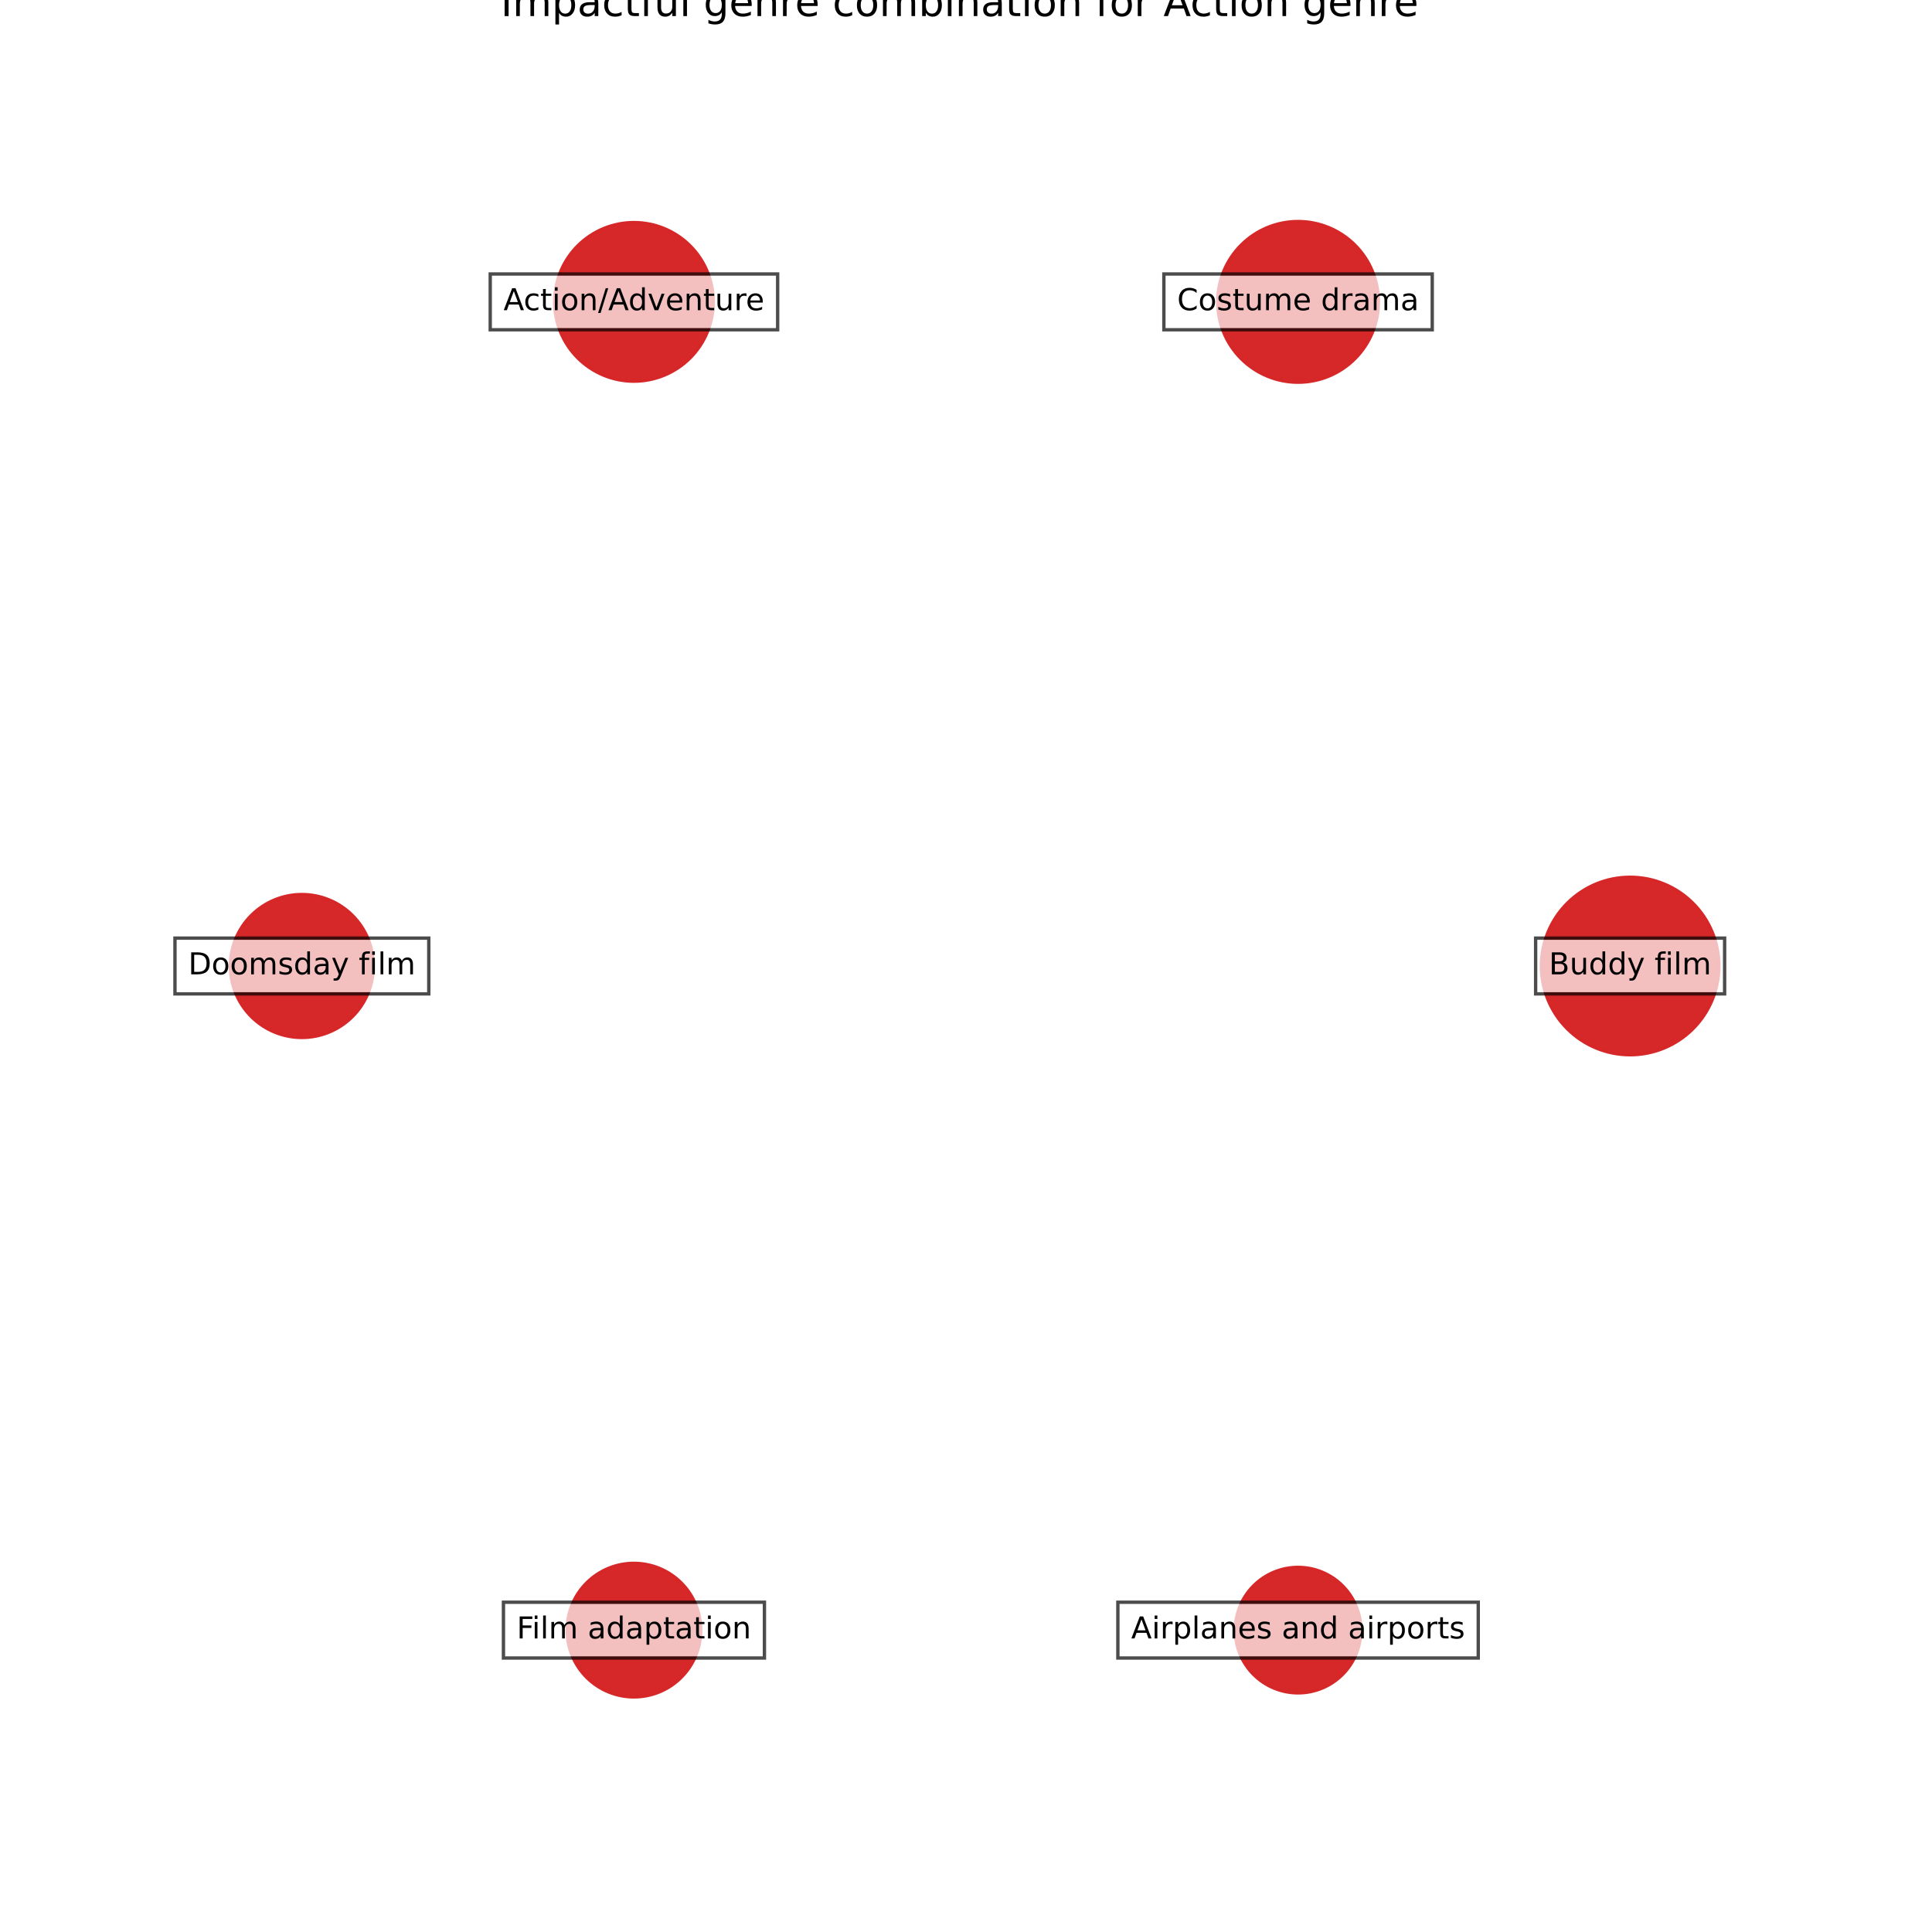
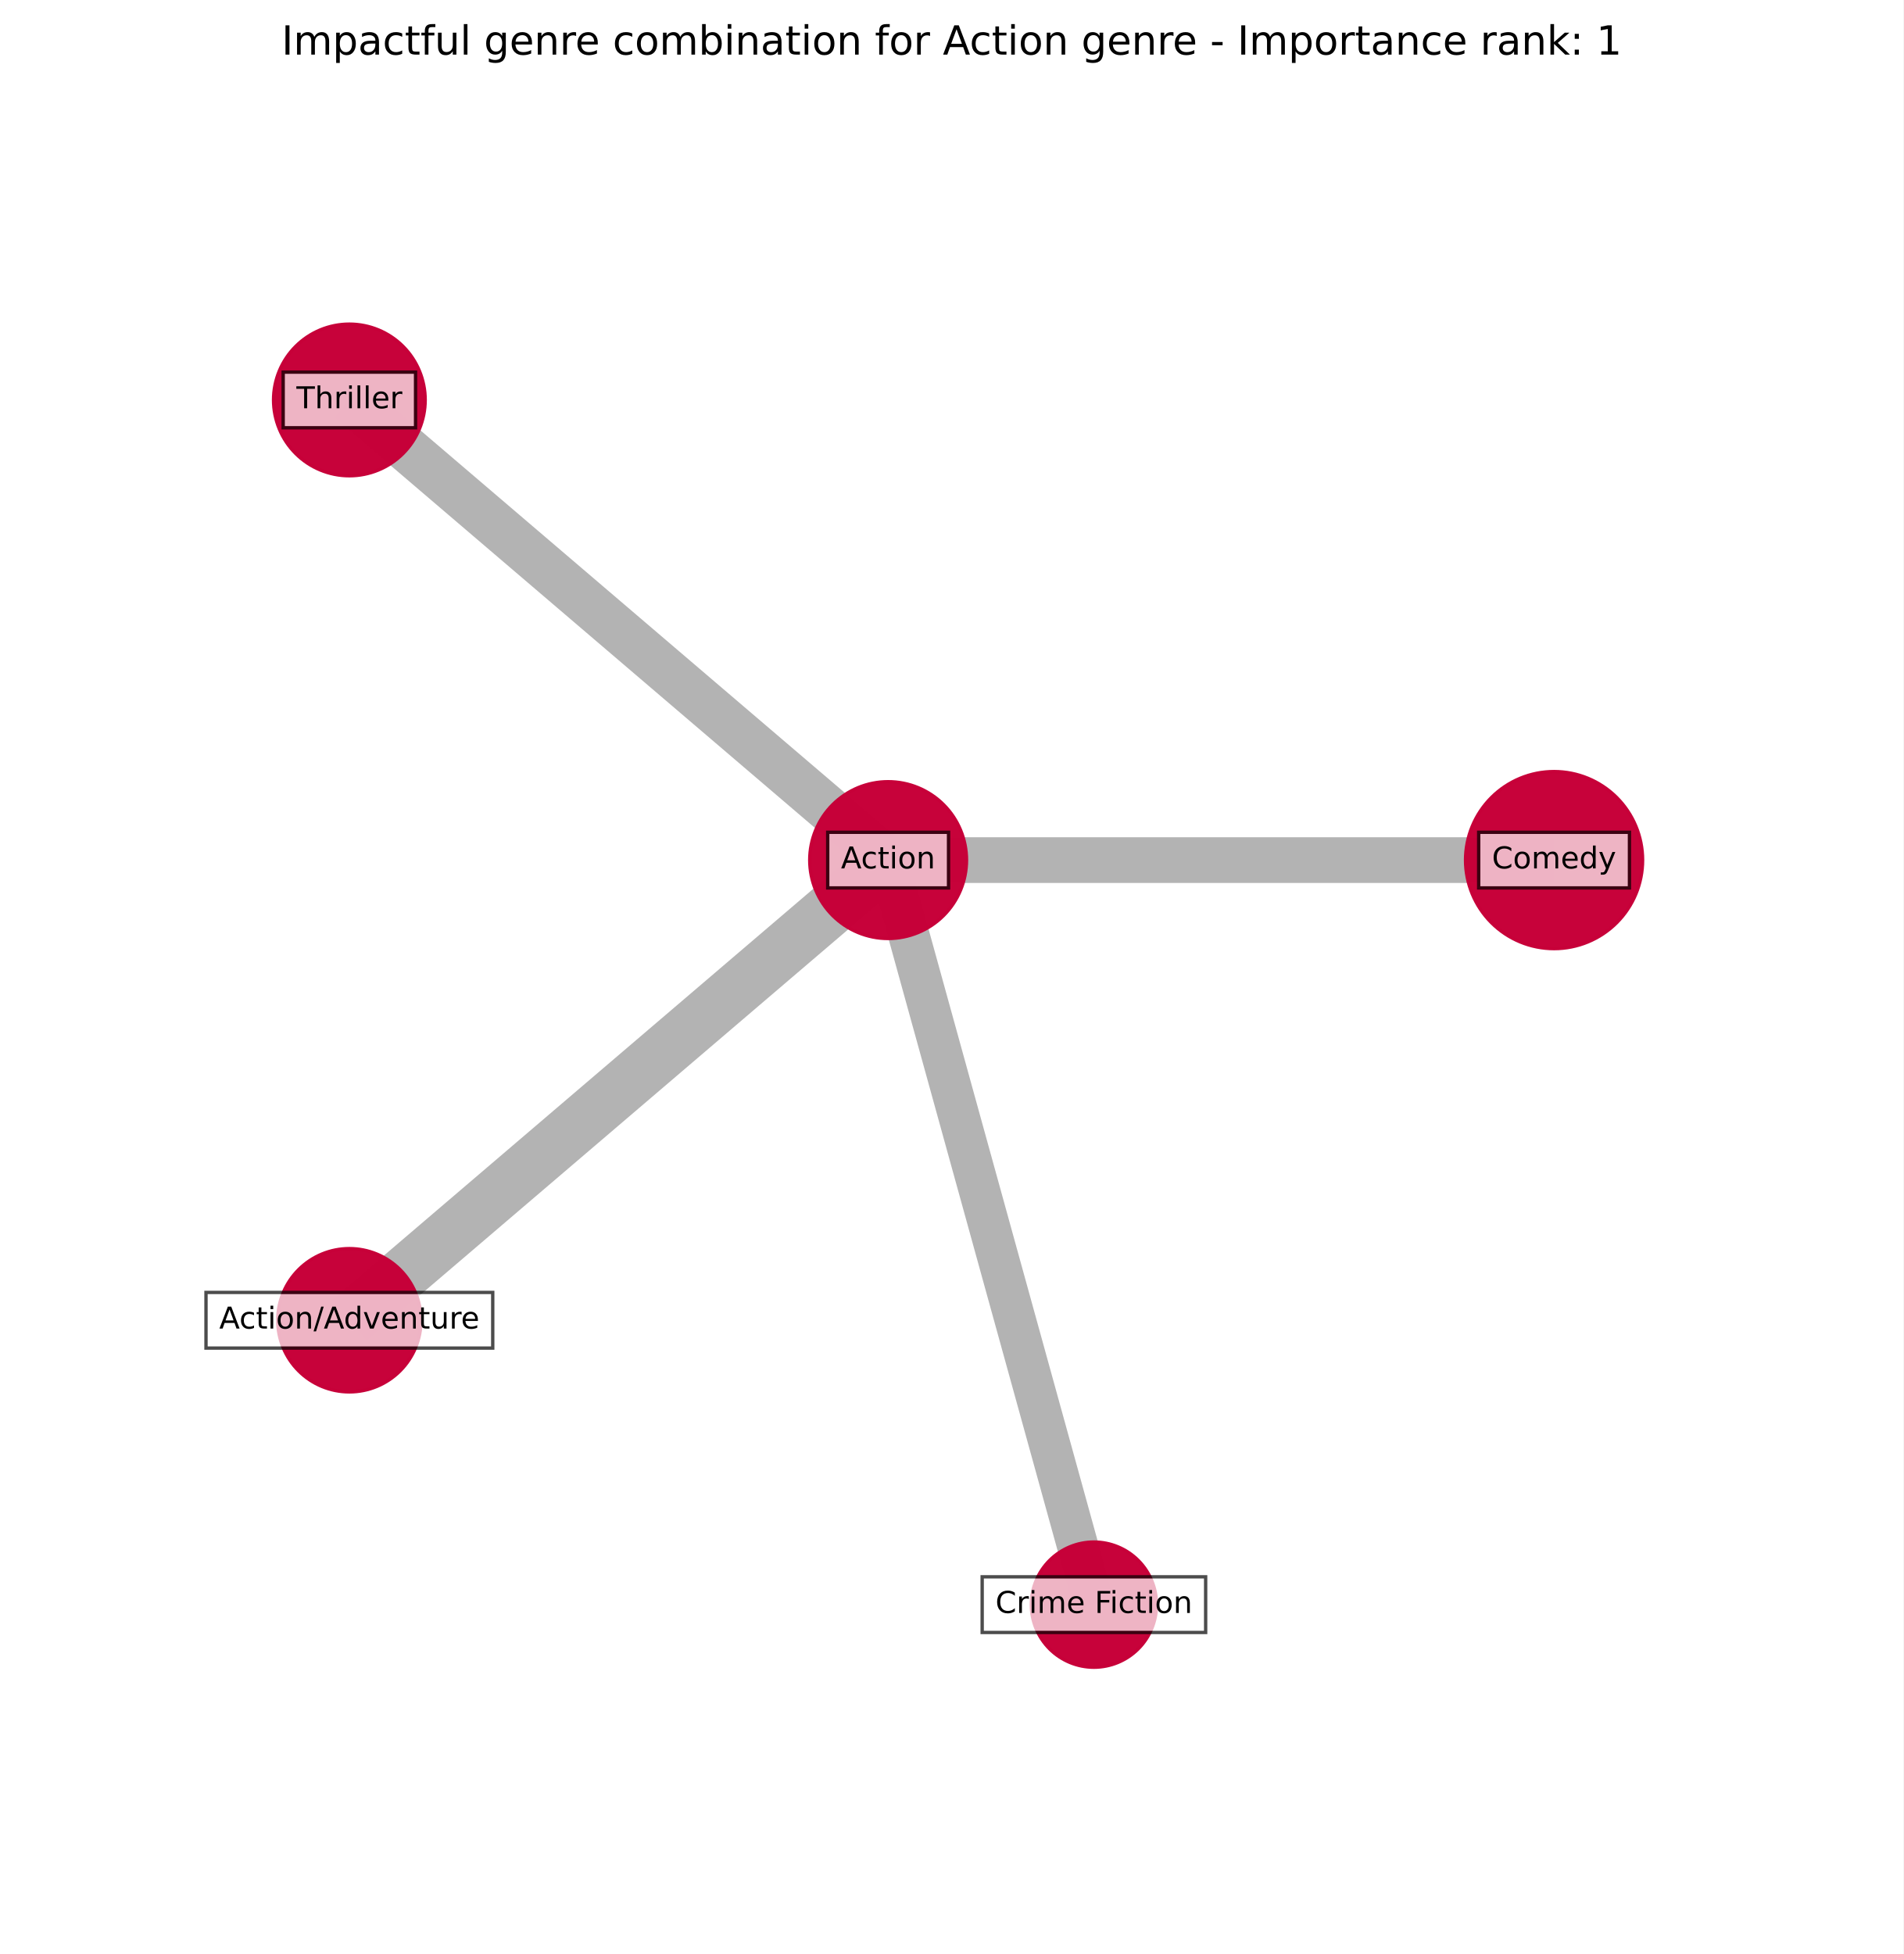
- <svg xmlns="http://www.w3.org/2000/svg" xmlns:xlink="http://www.w3.org/1999/xlink" width="576pt" height="576pt" viewBox="0 0 576 576" version="1.1">
+ <svg xmlns="http://www.w3.org/2000/svg" xmlns:xlink="http://www.w3.org/1999/xlink" width="568.8pt" height="583.918pt" viewBox="0 0 568.8 583.918" version="1.1">
  <defs>
    <style type="text/css">*{stroke-linejoin: round; stroke-linecap: butt}</style>
  </defs>
  <g id="figure_1">
    <g id="patch_1">
-       <path d="M 0 576  L 576 576  L 576 0  L 0 0  z " style="fill: #ffffff" />
+       <path d="M 0 583.918  L 568.8 583.918  L 568.8 0  L 0 0  z " style="fill: #ffffff" />
    </g>
    <g id="axes_1">
+       <g id="LineCollection_1">
+         <path d="M 464.4 257.026  L 265.397 257.026  " clip-path="url(#p70aad0915b)" style="fill: none; stroke: #000000; stroke-opacity: 0.3; stroke-width: 13.655" />
+         <path d="M 265.397 257.026  L 104.4 119.518  " clip-path="url(#p70aad0915b)" style="fill: none; stroke: #000000; stroke-opacity: 0.3; stroke-width: 13.767" />
+         <path d="M 265.397 257.026  L 104.4 394.534  " clip-path="url(#p70aad0915b)" style="fill: none; stroke: #000000; stroke-opacity: 0.3; stroke-width: 16" />
+         <path d="M 265.397 257.026  L 326.892 479.518  " clip-path="url(#p70aad0915b)" style="fill: none; stroke: #000000; stroke-opacity: 0.3; stroke-width: 12.305" />
+       </g>
      <g id="PathCollection_1">
-         <path d="M 486 314.458  C 493.017 314.458 499.747 311.67 504.708 306.708  C 509.67 301.747 512.458 295.017 512.458 288  C 512.458 280.983 509.67 274.253 504.708 269.292  C 499.747 264.33 493.017 261.542 486 261.542  C 478.983 261.542 472.253 264.33 467.292 269.292  C 462.33 274.253 459.542 280.983 459.542 288  C 459.542 295.017 462.33 301.747 467.292 306.708  C 472.253 311.67 478.983 314.458 486 314.458  z " clip-path="url(#p381354f05b)" style="fill: #d62728; fill-opacity: 0.99; stroke: #d62728; stroke-opacity: 0.99" />
-         <path d="M 387 113.954  C 393.353 113.954 399.446 111.43 403.938 106.938  C 408.43 102.446 410.954 96.353 410.954 90  C 410.954 83.647 408.43 77.554 403.938 73.062  C 399.446 68.57 393.353 66.046 387 66.046  C 380.647 66.046 374.554 68.57 370.062 73.062  C 365.57 77.554 363.046 83.647 363.046 90  C 363.046 96.353 365.57 102.446 370.062 106.938  C 374.554 111.43 380.647 113.954 387 113.954  z " clip-path="url(#p381354f05b)" style="fill: #d62728; fill-opacity: 0.99; stroke: #d62728; stroke-opacity: 0.99" />
-         <path d="M 189 113.644  C 195.27 113.644 201.285 111.152 205.719 106.719  C 210.152 102.285 212.644 96.27 212.644 90  C 212.644 83.73 210.152 77.715 205.719 73.281  C 201.285 68.848 195.27 66.356 189 66.356  C 182.73 66.356 176.715 68.848 172.281 73.281  C 167.848 77.715 165.356 83.73 165.356 90  C 165.356 96.27 167.848 102.285 172.281 106.719  C 176.715 111.152 182.73 113.644 189 113.644  z " clip-path="url(#p381354f05b)" style="fill: #d62728; fill-opacity: 0.99; stroke: #d62728; stroke-opacity: 0.99" />
-         <path d="M 90 309.307  C 95.651 309.307 101.071 307.062 105.066 303.066  C 109.062 299.071 111.307 293.651 111.307 288  C 111.307 282.349 109.062 276.929 105.066 272.934  C 101.071 268.938 95.651 266.693 90 266.693  C 84.349 266.693 78.929 268.938 74.934 272.934  C 70.938 276.929 68.693 282.349 68.693 288  C 68.693 293.651 70.938 299.071 74.934 303.066  C 78.929 307.062 84.349 309.307 90 309.307  z " clip-path="url(#p381354f05b)" style="fill: #d62728; fill-opacity: 0.99; stroke: #d62728; stroke-opacity: 0.99" />
-         <path d="M 189 505.912  C 194.281 505.912 199.346 503.814 203.08 500.08  C 206.814 496.346 208.912 491.281 208.912 486  C 208.912 480.719 206.814 475.654 203.08 471.92  C 199.346 468.186 194.281 466.088 189 466.088  C 183.719 466.088 178.654 468.186 174.92 471.92  C 171.186 475.654 169.088 480.719 169.088 486  C 169.088 491.281 171.186 496.346 174.92 500.08  C 178.654 503.814 183.719 505.912 189 505.912  z " clip-path="url(#p381354f05b)" style="fill: #d62728; fill-opacity: 0.99; stroke: #d62728; stroke-opacity: 0.99" />
-         <path d="M 387 504.708  C 391.961 504.708 396.72 502.737 400.229 499.229  C 403.737 495.72 405.708 490.961 405.708 486  C 405.708 481.039 403.737 476.28 400.229 472.771  C 396.72 469.263 391.961 467.292 387 467.292  C 382.038 467.292 377.28 469.263 373.771 472.771  C 370.263 476.28 368.292 481.039 368.292 486  C 368.292 490.961 370.263 495.72 373.771 499.229  C 377.28 502.737 382.038 504.708 387 504.708  z " clip-path="url(#p381354f05b)" style="fill: #d62728; fill-opacity: 0.99; stroke: #d62728; stroke-opacity: 0.99" />
+         <path d="M 464.4 283.483  C 471.417 283.483 478.147 280.696 483.108 275.734  C 488.07 270.773 490.858 264.043 490.858 257.026  C 490.858 250.009 488.07 243.279 483.108 238.318  C 478.147 233.356 471.417 230.568 464.4 230.568  C 457.383 230.568 450.653 233.356 445.692 238.318  C 440.73 243.279 437.942 250.009 437.942 257.026  C 437.942 264.043 440.73 270.773 445.692 275.734  C 450.653 280.696 457.383 283.483 464.4 283.483  z " clip-path="url(#p70aad0915b)" style="fill: #c70039; fill-opacity: 0.99; stroke: #c70039; stroke-opacity: 0.99" />
+         <path d="M 265.397 280.456  C 271.611 280.456 277.571 277.987 281.964 273.593  C 286.358 269.2 288.827 263.24 288.827 257.026  C 288.827 250.812 286.358 244.852 281.964 240.458  C 277.571 236.065 271.611 233.596 265.397 233.596  C 259.183 233.596 253.223 236.065 248.829 240.458  C 244.436 244.852 241.967 250.812 241.967 257.026  C 241.967 263.24 244.436 269.2 248.829 273.593  C 253.223 277.987 259.183 280.456 265.397 280.456  z " clip-path="url(#p70aad0915b)" style="fill: #c70039; fill-opacity: 0.99; stroke: #c70039; stroke-opacity: 0.99" />
+         <path d="M 104.4 142.179  C 110.41 142.179 116.174 139.791 120.424 135.542  C 124.673 131.292 127.061 125.528 127.061 119.518  C 127.061 113.508 124.673 107.744 120.424 103.494  C 116.174 99.245 110.41 96.857 104.4 96.857  C 98.39 96.857 92.626 99.245 88.376 103.494  C 84.127 107.744 81.739 113.508 81.739 119.518  C 81.739 125.528 84.127 131.292 88.376 135.542  C 92.626 139.791 98.39 142.179 104.4 142.179  z " clip-path="url(#p70aad0915b)" style="fill: #c70039; fill-opacity: 0.99; stroke: #c70039; stroke-opacity: 0.99" />
+         <path d="M 104.4 415.946  C 110.079 415.946 115.525 413.69 119.541 409.674  C 123.556 405.659 125.812 400.212 125.812 394.534  C 125.812 388.855 123.556 383.408 119.541 379.393  C 115.525 375.378 110.079 373.121 104.4 373.121  C 98.721 373.121 93.275 375.378 89.259 379.393  C 85.244 383.408 82.988 388.855 82.988 394.534  C 82.988 400.212 85.244 405.659 89.259 409.674  C 93.275 413.69 98.721 415.946 104.4 415.946  z " clip-path="url(#p70aad0915b)" style="fill: #c70039; fill-opacity: 0.99; stroke: #c70039; stroke-opacity: 0.99" />
+         <path d="M 326.892 498.226  C 331.854 498.226 336.613 496.255 340.121 492.747  C 343.629 489.239 345.601 484.48 345.601 479.518  C 345.601 474.557 343.629 469.798 340.121 466.289  C 336.613 462.781 331.854 460.81 326.892 460.81  C 321.931 460.81 317.172 462.781 313.664 466.289  C 310.155 469.798 308.184 474.557 308.184 479.518  C 308.184 484.48 310.155 489.239 313.664 492.747  C 317.172 496.255 321.931 498.226 326.892 498.226  z " clip-path="url(#p70aad0915b)" style="fill: #c70039; fill-opacity: 0.99; stroke: #c70039; stroke-opacity: 0.99" />
      </g>
      <g id="text_1">
        <g id="patch_2">
-           <path d="M 457.826 296.315  L 514.174 296.315  L 514.174 279.685  L 457.826 279.685  z " clip-path="url(#p381354f05b)" style="fill: #ffffff; opacity: 0.7; stroke: #000000; stroke-linejoin: miter" />
-         </g>
-         <g clip-path="url(#p381354f05b)">
-           <g transform="translate(461.7858 290.4834)scale(0.09 -0.09)">
-             <defs>
-               <path id="DejaVuSans-42" d="M 1259 2228  L 1259 519  L 2272 519  Q 2781 519 3026 730  Q 3272 941 3272 1375  Q 3272 1813 3026 2020  Q 2781 2228 2272 2228  L 1259 2228  z M 1259 4147  L 1259 2741  L 2194 2741  Q 2656 2741 2882 2914  Q 3109 3088 3109 3444  Q 3109 3797 2882 3972  Q 2656 4147 2194 4147  L 1259 4147  z M 628 4666  L 2241 4666  Q 2963 4666 3353 4366  Q 3744 4066 3744 3513  Q 3744 3084 3544 2831  Q 3344 2578 2956 2516  Q 3422 2416 3680 2098  Q 3938 1781 3938 1306  Q 3938 681 3513 340  Q 3088 0 2303 0  L 628 0  L 628 4666  z " transform="scale(0.015625)" />
-               <path id="DejaVuSans-75" d="M 544 1381  L 544 3500  L 1119 3500  L 1119 1403  Q 1119 906 1312 657  Q 1506 409 1894 409  Q 2359 409 2629 706  Q 2900 1003 2900 1516  L 2900 3500  L 3475 3500  L 3475 0  L 2900 0  L 2900 538  Q 2691 219 2414 64  Q 2138 -91 1772 -91  Q 1169 -91 856 284  Q 544 659 544 1381  z M 1991 3584  L 1991 3584  z " transform="scale(0.015625)" />
+           <path d="M 441.872 265.341  L 486.928 265.341  L 486.928 248.711  L 441.872 248.711  z " clip-path="url(#p70aad0915b)" style="fill: #ffffff; opacity: 0.7; stroke: #000000; stroke-linejoin: miter" />
+         </g>
+         <g clip-path="url(#p70aad0915b)">
+           <g transform="translate(445.8319 259.5093)scale(0.09 -0.09)">
+             <defs>
+               <path id="DejaVuSans-43" d="M 4122 4306  L 4122 3641  Q 3803 3938 3442 4084  Q 3081 4231 2675 4231  Q 1875 4231 1450 3742  Q 1025 3253 1025 2328  Q 1025 1406 1450 917  Q 1875 428 2675 428  Q 3081 428 3442 575  Q 3803 722 4122 1019  L 4122 359  Q 3791 134 3420 21  Q 3050 -91 2638 -91  Q 1578 -91 968 557  Q 359 1206 359 2328  Q 359 3453 968 4101  Q 1578 4750 2638 4750  Q 3056 4750 3426 4639  Q 3797 4528 4122 4306  z " transform="scale(0.015625)" />
+               <path id="DejaVuSans-6f" d="M 1959 3097  Q 1497 3097 1228 2736  Q 959 2375 959 1747  Q 959 1119 1226 758  Q 1494 397 1959 397  Q 2419 397 2687 759  Q 2956 1122 2956 1747  Q 2956 2369 2687 2733  Q 2419 3097 1959 3097  z M 1959 3584  Q 2709 3584 3137 3096  Q 3566 2609 3566 1747  Q 3566 888 3137 398  Q 2709 -91 1959 -91  Q 1206 -91 779 398  Q 353 888 353 1747  Q 353 2609 779 3096  Q 1206 3584 1959 3584  z " transform="scale(0.015625)" />
+               <path id="DejaVuSans-6d" d="M 3328 2828  Q 3544 3216 3844 3400  Q 4144 3584 4550 3584  Q 5097 3584 5394 3201  Q 5691 2819 5691 2113  L 5691 0  L 5113 0  L 5113 2094  Q 5113 2597 4934 2840  Q 4756 3084 4391 3084  Q 3944 3084 3684 2787  Q 3425 2491 3425 1978  L 3425 0  L 2847 0  L 2847 2094  Q 2847 2600 2669 2842  Q 2491 3084 2119 3084  Q 1678 3084 1418 2786  Q 1159 2488 1159 1978  L 1159 0  L 581 0  L 581 3500  L 1159 3500  L 1159 2956  Q 1356 3278 1631 3431  Q 1906 3584 2284 3584  Q 2666 3584 2933 3390  Q 3200 3197 3328 2828  z " transform="scale(0.015625)" />
+               <path id="DejaVuSans-65" d="M 3597 1894  L 3597 1613  L 953 1613  Q 991 1019 1311 708  Q 1631 397 2203 397  Q 2534 397 2845 478  Q 3156 559 3463 722  L 3463 178  Q 3153 47 2828 -22  Q 2503 -91 2169 -91  Q 1331 -91 842 396  Q 353 884 353 1716  Q 353 2575 817 3079  Q 1281 3584 2069 3584  Q 2775 3584 3186 3129  Q 3597 2675 3597 1894  z M 3022 2063  Q 3016 2534 2758 2815  Q 2500 3097 2075 3097  Q 1594 3097 1305 2825  Q 1016 2553 972 2059  L 3022 2063  z " transform="scale(0.015625)" />
              <path id="DejaVuSans-64" d="M 2906 2969  L 2906 4863  L 3481 4863  L 3481 0  L 2906 0  L 2906 525  Q 2725 213 2448 61  Q 2172 -91 1784 -91  Q 1150 -91 751 415  Q 353 922 353 1747  Q 353 2572 751 3078  Q 1150 3584 1784 3584  Q 2172 3584 2448 3432  Q 2725 3281 2906 2969  z M 947 1747  Q 947 1113 1208 752  Q 1469 391 1925 391  Q 2381 391 2643 752  Q 2906 1113 2906 1747  Q 2906 2381 2643 2742  Q 2381 3103 1925 3103  Q 1469 3103 1208 2742  Q 947 2381 947 1747  z " transform="scale(0.015625)" />
              <path id="DejaVuSans-79" d="M 2059 -325  Q 1816 -950 1584 -1140  Q 1353 -1331 966 -1331  L 506 -1331  L 506 -850  L 844 -850  Q 1081 -850 1212 -737  Q 1344 -625 1503 -206  L 1606 56  L 191 3500  L 800 3500  L 1894 763  L 2988 3500  L 3597 3500  L 2059 -325  z " transform="scale(0.015625)" />
-               <path id="DejaVuSans-20" transform="scale(0.015625)" />
-               <path id="DejaVuSans-66" d="M 2375 4863  L 2375 4384  L 1825 4384  Q 1516 4384 1395 4259  Q 1275 4134 1275 3809  L 1275 3500  L 2222 3500  L 2222 3053  L 1275 3053  L 1275 0  L 697 0  L 697 3053  L 147 3053  L 147 3500  L 697 3500  L 697 3744  Q 697 4328 969 4595  Q 1241 4863 1831 4863  L 2375 4863  z " transform="scale(0.015625)" />
-               <path id="DejaVuSans-69" d="M 603 3500  L 1178 3500  L 1178 0  L 603 0  L 603 3500  z M 603 4863  L 1178 4863  L 1178 4134  L 603 4134  L 603 4863  z " transform="scale(0.015625)" />
-               <path id="DejaVuSans-6c" d="M 603 4863  L 1178 4863  L 1178 0  L 603 0  L 603 4863  z " transform="scale(0.015625)" />
-               <path id="DejaVuSans-6d" d="M 3328 2828  Q 3544 3216 3844 3400  Q 4144 3584 4550 3584  Q 5097 3584 5394 3201  Q 5691 2819 5691 2113  L 5691 0  L 5113 0  L 5113 2094  Q 5113 2597 4934 2840  Q 4756 3084 4391 3084  Q 3944 3084 3684 2787  Q 3425 2491 3425 1978  L 3425 0  L 2847 0  L 2847 2094  Q 2847 2600 2669 2842  Q 2491 3084 2119 3084  Q 1678 3084 1418 2786  Q 1159 2488 1159 1978  L 1159 0  L 581 0  L 581 3500  L 1159 3500  L 1159 2956  Q 1356 3278 1631 3431  Q 1906 3584 2284 3584  Q 2666 3584 2933 3390  Q 3200 3197 3328 2828  z " transform="scale(0.015625)" />
-             </defs>
-             <use xlink:href="#DejaVuSans-42" />
-             <use xlink:href="#DejaVuSans-75" x="68.604" />
-             <use xlink:href="#DejaVuSans-64" x="131.982" />
-             <use xlink:href="#DejaVuSans-64" x="195.459" />
-             <use xlink:href="#DejaVuSans-79" x="258.936" />
-             <use xlink:href="#DejaVuSans-20" x="318.115" />
-             <use xlink:href="#DejaVuSans-66" x="349.902" />
-             <use xlink:href="#DejaVuSans-69" x="385.107" />
-             <use xlink:href="#DejaVuSans-6c" x="412.891" />
-             <use xlink:href="#DejaVuSans-6d" x="440.674" />
+             </defs>
+             <use xlink:href="#DejaVuSans-43" />
+             <use xlink:href="#DejaVuSans-6f" x="69.824" />
+             <use xlink:href="#DejaVuSans-6d" x="131.006" />
+             <use xlink:href="#DejaVuSans-65" x="228.418" />
+             <use xlink:href="#DejaVuSans-64" x="289.941" />
+             <use xlink:href="#DejaVuSans-79" x="353.418" />
          </g>
        </g>
      </g>
      <g id="text_2">
        <g id="patch_3">
-           <path d="M 346.996 98.315  L 427.004 98.315  L 427.004 81.685  L 346.996 81.685  z " clip-path="url(#p381354f05b)" style="fill: #ffffff; opacity: 0.7; stroke: #000000; stroke-linejoin: miter" />
-         </g>
-         <g clip-path="url(#p381354f05b)">
-           <g transform="translate(350.9564 92.48344)scale(0.09 -0.09)">
-             <defs>
-               <path id="DejaVuSans-43" d="M 4122 4306  L 4122 3641  Q 3803 3938 3442 4084  Q 3081 4231 2675 4231  Q 1875 4231 1450 3742  Q 1025 3253 1025 2328  Q 1025 1406 1450 917  Q 1875 428 2675 428  Q 3081 428 3442 575  Q 3803 722 4122 1019  L 4122 359  Q 3791 134 3420 21  Q 3050 -91 2638 -91  Q 1578 -91 968 557  Q 359 1206 359 2328  Q 359 3453 968 4101  Q 1578 4750 2638 4750  Q 3056 4750 3426 4639  Q 3797 4528 4122 4306  z " transform="scale(0.015625)" />
-               <path id="DejaVuSans-6f" d="M 1959 3097  Q 1497 3097 1228 2736  Q 959 2375 959 1747  Q 959 1119 1226 758  Q 1494 397 1959 397  Q 2419 397 2687 759  Q 2956 1122 2956 1747  Q 2956 2369 2687 2733  Q 2419 3097 1959 3097  z M 1959 3584  Q 2709 3584 3137 3096  Q 3566 2609 3566 1747  Q 3566 888 3137 398  Q 2709 -91 1959 -91  Q 1206 -91 779 398  Q 353 888 353 1747  Q 353 2609 779 3096  Q 1206 3584 1959 3584  z " transform="scale(0.015625)" />
-               <path id="DejaVuSans-73" d="M 2834 3397  L 2834 2853  Q 2591 2978 2328 3040  Q 2066 3103 1784 3103  Q 1356 3103 1142 2972  Q 928 2841 928 2578  Q 928 2378 1081 2264  Q 1234 2150 1697 2047  L 1894 2003  Q 2506 1872 2764 1633  Q 3022 1394 3022 966  Q 3022 478 2636 193  Q 2250 -91 1575 -91  Q 1294 -91 989 -36  Q 684 19 347 128  L 347 722  Q 666 556 975 473  Q 1284 391 1588 391  Q 1994 391 2212 530  Q 2431 669 2431 922  Q 2431 1156 2273 1281  Q 2116 1406 1581 1522  L 1381 1569  Q 847 1681 609 1914  Q 372 2147 372 2553  Q 372 3047 722 3315  Q 1072 3584 1716 3584  Q 2034 3584 2315 3537  Q 2597 3491 2834 3397  z " transform="scale(0.015625)" />
+           <path d="M 247.343 265.341  L 283.45 265.341  L 283.45 248.711  L 247.343 248.711  z " clip-path="url(#p70aad0915b)" style="fill: #ffffff; opacity: 0.7; stroke: #000000; stroke-linejoin: miter" />
+         </g>
+         <g clip-path="url(#p70aad0915b)">
+           <g transform="translate(251.3035 259.5093)scale(0.09 -0.09)">
+             <defs>
+               <path id="DejaVuSans-41" d="M 2188 4044  L 1331 1722  L 3047 1722  L 2188 4044  z M 1831 4666  L 2547 4666  L 4325 0  L 3669 0  L 3244 1197  L 1141 1197  L 716 0  L 50 0  L 1831 4666  z " transform="scale(0.015625)" />
+               <path id="DejaVuSans-63" d="M 3122 3366  L 3122 2828  Q 2878 2963 2633 3030  Q 2388 3097 2138 3097  Q 1578 3097 1268 2742  Q 959 2388 959 1747  Q 959 1106 1268 751  Q 1578 397 2138 397  Q 2388 397 2633 464  Q 2878 531 3122 666  L 3122 134  Q 2881 22 2623 -34  Q 2366 -91 2075 -91  Q 1284 -91 818 406  Q 353 903 353 1747  Q 353 2603 823 3093  Q 1294 3584 2113 3584  Q 2378 3584 2631 3529  Q 2884 3475 3122 3366  z " transform="scale(0.015625)" />
              <path id="DejaVuSans-74" d="M 1172 4494  L 1172 3500  L 2356 3500  L 2356 3053  L 1172 3053  L 1172 1153  Q 1172 725 1289 603  Q 1406 481 1766 481  L 2356 481  L 2356 0  L 1766 0  Q 1100 0 847 248  Q 594 497 594 1153  L 594 3053  L 172 3053  L 172 3500  L 594 3500  L 594 4494  L 1172 4494  z " transform="scale(0.015625)" />
-               <path id="DejaVuSans-65" d="M 3597 1894  L 3597 1613  L 953 1613  Q 991 1019 1311 708  Q 1631 397 2203 397  Q 2534 397 2845 478  Q 3156 559 3463 722  L 3463 178  Q 3153 47 2828 -22  Q 2503 -91 2169 -91  Q 1331 -91 842 396  Q 353 884 353 1716  Q 353 2575 817 3079  Q 1281 3584 2069 3584  Q 2775 3584 3186 3129  Q 3597 2675 3597 1894  z M 3022 2063  Q 3016 2534 2758 2815  Q 2500 3097 2075 3097  Q 1594 3097 1305 2825  Q 1016 2553 972 2059  L 3022 2063  z " transform="scale(0.015625)" />
-               <path id="DejaVuSans-72" d="M 2631 2963  Q 2534 3019 2420 3045  Q 2306 3072 2169 3072  Q 1681 3072 1420 2755  Q 1159 2438 1159 1844  L 1159 0  L 581 0  L 581 3500  L 1159 3500  L 1159 2956  Q 1341 3275 1631 3429  Q 1922 3584 2338 3584  Q 2397 3584 2469 3576  Q 2541 3569 2628 3553  L 2631 2963  z " transform="scale(0.015625)" />
-               <path id="DejaVuSans-61" d="M 2194 1759  Q 1497 1759 1228 1600  Q 959 1441 959 1056  Q 959 750 1161 570  Q 1363 391 1709 391  Q 2188 391 2477 730  Q 2766 1069 2766 1631  L 2766 1759  L 2194 1759  z M 3341 1997  L 3341 0  L 2766 0  L 2766 531  Q 2569 213 2275 61  Q 1981 -91 1556 -91  Q 1019 -91 701 211  Q 384 513 384 1019  Q 384 1609 779 1909  Q 1175 2209 1959 2209  L 2766 2209  L 2766 2266  Q 2766 2663 2505 2880  Q 2244 3097 1772 3097  Q 1472 3097 1187 3025  Q 903 2953 641 2809  L 641 3341  Q 956 3463 1253 3523  Q 1550 3584 1831 3584  Q 2591 3584 2966 3190  Q 3341 2797 3341 1997  z " transform="scale(0.015625)" />
-             </defs>
-             <use xlink:href="#DejaVuSans-43" />
-             <use xlink:href="#DejaVuSans-6f" x="69.824" />
-             <use xlink:href="#DejaVuSans-73" x="131.006" />
-             <use xlink:href="#DejaVuSans-74" x="183.105" />
-             <use xlink:href="#DejaVuSans-75" x="222.314" />
-             <use xlink:href="#DejaVuSans-6d" x="285.693" />
-             <use xlink:href="#DejaVuSans-65" x="383.105" />
-             <use xlink:href="#DejaVuSans-20" x="444.629" />
-             <use xlink:href="#DejaVuSans-64" x="476.416" />
-             <use xlink:href="#DejaVuSans-72" x="539.893" />
-             <use xlink:href="#DejaVuSans-61" x="581.006" />
-             <use xlink:href="#DejaVuSans-6d" x="642.285" />
-             <use xlink:href="#DejaVuSans-61" x="739.697" />
+               <path id="DejaVuSans-69" d="M 603 3500  L 1178 3500  L 1178 0  L 603 0  L 603 3500  z M 603 4863  L 1178 4863  L 1178 4134  L 603 4134  L 603 4863  z " transform="scale(0.015625)" />
+               <path id="DejaVuSans-6e" d="M 3513 2113  L 3513 0  L 2938 0  L 2938 2094  Q 2938 2591 2744 2837  Q 2550 3084 2163 3084  Q 1697 3084 1428 2787  Q 1159 2491 1159 1978  L 1159 0  L 581 0  L 581 3500  L 1159 3500  L 1159 2956  Q 1366 3272 1645 3428  Q 1925 3584 2291 3584  Q 2894 3584 3203 3211  Q 3513 2838 3513 2113  z " transform="scale(0.015625)" />
+             </defs>
+             <use xlink:href="#DejaVuSans-41" />
+             <use xlink:href="#DejaVuSans-63" x="66.658" />
+             <use xlink:href="#DejaVuSans-74" x="121.639" />
+             <use xlink:href="#DejaVuSans-69" x="160.848" />
+             <use xlink:href="#DejaVuSans-6f" x="188.631" />
+             <use xlink:href="#DejaVuSans-6e" x="249.812" />
          </g>
        </g>
      </g>
      <g id="text_3">
        <g id="patch_4">
-           <path d="M 146.156 98.315  L 231.844 98.315  L 231.844 81.685  L 146.156 81.685  z " clip-path="url(#p381354f05b)" style="fill: #ffffff; opacity: 0.7; stroke: #000000; stroke-linejoin: miter" />
-         </g>
-         <g clip-path="url(#p381354f05b)">
-           <g transform="translate(150.1165 92.48345)scale(0.09 -0.09)">
-             <defs>
-               <path id="DejaVuSans-41" d="M 2188 4044  L 1331 1722  L 3047 1722  L 2188 4044  z M 1831 4666  L 2547 4666  L 4325 0  L 3669 0  L 3244 1197  L 1141 1197  L 716 0  L 50 0  L 1831 4666  z " transform="scale(0.015625)" />
-               <path id="DejaVuSans-63" d="M 3122 3366  L 3122 2828  Q 2878 2963 2633 3030  Q 2388 3097 2138 3097  Q 1578 3097 1268 2742  Q 959 2388 959 1747  Q 959 1106 1268 751  Q 1578 397 2138 397  Q 2388 397 2633 464  Q 2878 531 3122 666  L 3122 134  Q 2881 22 2623 -34  Q 2366 -91 2075 -91  Q 1284 -91 818 406  Q 353 903 353 1747  Q 353 2603 823 3093  Q 1294 3584 2113 3584  Q 2378 3584 2631 3529  Q 2884 3475 3122 3366  z " transform="scale(0.015625)" />
-               <path id="DejaVuSans-6e" d="M 3513 2113  L 3513 0  L 2938 0  L 2938 2094  Q 2938 2591 2744 2837  Q 2550 3084 2163 3084  Q 1697 3084 1428 2787  Q 1159 2491 1159 1978  L 1159 0  L 581 0  L 581 3500  L 1159 3500  L 1159 2956  Q 1366 3272 1645 3428  Q 1925 3584 2291 3584  Q 2894 3584 3203 3211  Q 3513 2838 3513 2113  z " transform="scale(0.015625)" />
+           <path d="M 84.62 127.833  L 124.18 127.833  L 124.18 111.203  L 84.62 111.203  z " clip-path="url(#p70aad0915b)" style="fill: #ffffff; opacity: 0.7; stroke: #000000; stroke-linejoin: miter" />
+         </g>
+         <g clip-path="url(#p70aad0915b)">
+           <g transform="translate(88.58039 122.0016)scale(0.09 -0.09)">
+             <defs>
+               <path id="DejaVuSans-54" d="M -19 4666  L 3928 4666  L 3928 4134  L 2272 4134  L 2272 0  L 1638 0  L 1638 4134  L -19 4134  L -19 4666  z " transform="scale(0.015625)" />
+               <path id="DejaVuSans-68" d="M 3513 2113  L 3513 0  L 2938 0  L 2938 2094  Q 2938 2591 2744 2837  Q 2550 3084 2163 3084  Q 1697 3084 1428 2787  Q 1159 2491 1159 1978  L 1159 0  L 581 0  L 581 4863  L 1159 4863  L 1159 2956  Q 1366 3272 1645 3428  Q 1925 3584 2291 3584  Q 2894 3584 3203 3211  Q 3513 2838 3513 2113  z " transform="scale(0.015625)" />
+               <path id="DejaVuSans-72" d="M 2631 2963  Q 2534 3019 2420 3045  Q 2306 3072 2169 3072  Q 1681 3072 1420 2755  Q 1159 2438 1159 1844  L 1159 0  L 581 0  L 581 3500  L 1159 3500  L 1159 2956  Q 1341 3275 1631 3429  Q 1922 3584 2338 3584  Q 2397 3584 2469 3576  Q 2541 3569 2628 3553  L 2631 2963  z " transform="scale(0.015625)" />
+               <path id="DejaVuSans-6c" d="M 603 4863  L 1178 4863  L 1178 0  L 603 0  L 603 4863  z " transform="scale(0.015625)" />
+             </defs>
+             <use xlink:href="#DejaVuSans-54" />
+             <use xlink:href="#DejaVuSans-68" x="61.084" />
+             <use xlink:href="#DejaVuSans-72" x="124.463" />
+             <use xlink:href="#DejaVuSans-69" x="165.576" />
+             <use xlink:href="#DejaVuSans-6c" x="193.359" />
+             <use xlink:href="#DejaVuSans-6c" x="221.143" />
+             <use xlink:href="#DejaVuSans-65" x="248.926" />
+             <use xlink:href="#DejaVuSans-72" x="310.449" />
+           </g>
+         </g>
+       </g>
+       <g id="text_4">
+         <g id="patch_5">
+           <path d="M 61.556 402.849  L 147.244 402.849  L 147.244 386.219  L 61.556 386.219  z " clip-path="url(#p70aad0915b)" style="fill: #ffffff; opacity: 0.7; stroke: #000000; stroke-linejoin: miter" />
+         </g>
+         <g clip-path="url(#p70aad0915b)">
+           <g transform="translate(65.5165 397.0171)scale(0.09 -0.09)">
+             <defs>
              <path id="DejaVuSans-2f" d="M 1625 4666  L 2156 4666  L 531 -594  L 0 -594  L 1625 4666  z " transform="scale(0.015625)" />
              <path id="DejaVuSans-76" d="M 191 3500  L 800 3500  L 1894 563  L 2988 3500  L 3597 3500  L 2284 0  L 1503 0  L 191 3500  z " transform="scale(0.015625)" />
+               <path id="DejaVuSans-75" d="M 544 1381  L 544 3500  L 1119 3500  L 1119 1403  Q 1119 906 1312 657  Q 1506 409 1894 409  Q 2359 409 2629 706  Q 2900 1003 2900 1516  L 2900 3500  L 3475 3500  L 3475 0  L 2900 0  L 2900 538  Q 2691 219 2414 64  Q 2138 -91 1772 -91  Q 1169 -91 856 284  Q 544 659 544 1381  z M 1991 3584  L 1991 3584  z " transform="scale(0.015625)" />
            </defs>
            <use xlink:href="#DejaVuSans-41" />
            <use xlink:href="#DejaVuSans-63" x="66.658" />
            <use xlink:href="#DejaVuSans-74" x="121.639" />
            <use xlink:href="#DejaVuSans-69" x="160.848" />
            <use xlink:href="#DejaVuSans-6f" x="188.631" />
            <use xlink:href="#DejaVuSans-6e" x="249.812" />
            <use xlink:href="#DejaVuSans-2f" x="313.191" />
            <use xlink:href="#DejaVuSans-41" x="346.883" />
            <use xlink:href="#DejaVuSans-64" x="413.541" />
            <use xlink:href="#DejaVuSans-76" x="477.018" />
            <use xlink:href="#DejaVuSans-65" x="536.197" />
            <use xlink:href="#DejaVuSans-6e" x="597.721" />
            <use xlink:href="#DejaVuSans-74" x="661.1" />
            <use xlink:href="#DejaVuSans-75" x="700.309" />
            <use xlink:href="#DejaVuSans-72" x="763.688" />
            <use xlink:href="#DejaVuSans-65" x="802.551" />
          </g>
        </g>
      </g>
-       <g id="text_4">
-         <g id="patch_5">
-           <path d="M 52.165 296.315  L 127.835 296.315  L 127.835 279.685  L 52.165 279.685  z " clip-path="url(#p381354f05b)" style="fill: #ffffff; opacity: 0.7; stroke: #000000; stroke-linejoin: miter" />
-         </g>
-         <g clip-path="url(#p381354f05b)">
-           <g transform="translate(56.12484 290.4835)scale(0.09 -0.09)">
-             <defs>
-               <path id="DejaVuSans-44" d="M 1259 4147  L 1259 519  L 2022 519  Q 2988 519 3436 956  Q 3884 1394 3884 2338  Q 3884 3275 3436 3711  Q 2988 4147 2022 4147  L 1259 4147  z M 628 4666  L 1925 4666  Q 3281 4666 3915 4102  Q 4550 3538 4550 2338  Q 4550 1131 3912 565  Q 3275 0 1925 0  L 628 0  L 628 4666  z " transform="scale(0.015625)" />
-             </defs>
-             <use xlink:href="#DejaVuSans-44" />
-             <use xlink:href="#DejaVuSans-6f" x="77.002" />
-             <use xlink:href="#DejaVuSans-6f" x="138.184" />
-             <use xlink:href="#DejaVuSans-6d" x="199.365" />
-             <use xlink:href="#DejaVuSans-73" x="296.777" />
-             <use xlink:href="#DejaVuSans-64" x="348.877" />
-             <use xlink:href="#DejaVuSans-61" x="412.354" />
-             <use xlink:href="#DejaVuSans-79" x="473.633" />
-             <use xlink:href="#DejaVuSans-20" x="532.812" />
-             <use xlink:href="#DejaVuSans-66" x="564.6" />
-             <use xlink:href="#DejaVuSans-69" x="599.805" />
-             <use xlink:href="#DejaVuSans-6c" x="627.588" />
-             <use xlink:href="#DejaVuSans-6d" x="655.371" />
-           </g>
-         </g>
-       </g>
      <g id="text_5">
        <g id="patch_6">
-           <path d="M 150.094 494.315  L 227.906 494.315  L 227.906 477.685  L 150.094 477.685  z " clip-path="url(#p381354f05b)" style="fill: #ffffff; opacity: 0.7; stroke: #000000; stroke-linejoin: miter" />
-         </g>
-         <g clip-path="url(#p381354f05b)">
-           <g transform="translate(154.054 488.4834)scale(0.09 -0.09)">
-             <defs>
+           <path d="M 293.502 487.833  L 360.283 487.833  L 360.283 471.203  L 293.502 471.203  z " clip-path="url(#p70aad0915b)" style="fill: #ffffff; opacity: 0.7; stroke: #000000; stroke-linejoin: miter" />
+         </g>
+         <g clip-path="url(#p70aad0915b)">
+           <g transform="translate(297.4616 482.0016)scale(0.09 -0.09)">
+             <defs>
+               <path id="DejaVuSans-20" transform="scale(0.015625)" />
              <path id="DejaVuSans-46" d="M 628 4666  L 3309 4666  L 3309 4134  L 1259 4134  L 1259 2759  L 3109 2759  L 3109 2228  L 1259 2228  L 1259 0  L 628 0  L 628 4666  z " transform="scale(0.015625)" />
-               <path id="DejaVuSans-70" d="M 1159 525  L 1159 -1331  L 581 -1331  L 581 3500  L 1159 3500  L 1159 2969  Q 1341 3281 1617 3432  Q 1894 3584 2278 3584  Q 2916 3584 3314 3078  Q 3713 2572 3713 1747  Q 3713 922 3314 415  Q 2916 -91 2278 -91  Q 1894 -91 1617 61  Q 1341 213 1159 525  z M 3116 1747  Q 3116 2381 2855 2742  Q 2594 3103 2138 3103  Q 1681 3103 1420 2742  Q 1159 2381 1159 1747  Q 1159 1113 1420 752  Q 1681 391 2138 391  Q 2594 391 2855 752  Q 3116 1113 3116 1747  z " transform="scale(0.015625)" />
-             </defs>
-             <use xlink:href="#DejaVuSans-46" />
-             <use xlink:href="#DejaVuSans-69" x="50.27" />
-             <use xlink:href="#DejaVuSans-6c" x="78.053" />
-             <use xlink:href="#DejaVuSans-6d" x="105.836" />
-             <use xlink:href="#DejaVuSans-20" x="203.248" />
-             <use xlink:href="#DejaVuSans-61" x="235.035" />
-             <use xlink:href="#DejaVuSans-64" x="296.314" />
-             <use xlink:href="#DejaVuSans-61" x="359.791" />
-             <use xlink:href="#DejaVuSans-70" x="421.07" />
-             <use xlink:href="#DejaVuSans-74" x="484.547" />
-             <use xlink:href="#DejaVuSans-61" x="523.756" />
-             <use xlink:href="#DejaVuSans-74" x="585.035" />
-             <use xlink:href="#DejaVuSans-69" x="624.244" />
-             <use xlink:href="#DejaVuSans-6f" x="652.027" />
-             <use xlink:href="#DejaVuSans-6e" x="713.209" />
+             </defs>
+             <use xlink:href="#DejaVuSans-43" />
+             <use xlink:href="#DejaVuSans-72" x="69.824" />
+             <use xlink:href="#DejaVuSans-69" x="110.938" />
+             <use xlink:href="#DejaVuSans-6d" x="138.721" />
+             <use xlink:href="#DejaVuSans-65" x="236.133" />
+             <use xlink:href="#DejaVuSans-20" x="297.656" />
+             <use xlink:href="#DejaVuSans-46" x="329.443" />
+             <use xlink:href="#DejaVuSans-69" x="379.713" />
+             <use xlink:href="#DejaVuSans-63" x="407.496" />
+             <use xlink:href="#DejaVuSans-74" x="462.477" />
+             <use xlink:href="#DejaVuSans-69" x="501.686" />
+             <use xlink:href="#DejaVuSans-6f" x="529.469" />
+             <use xlink:href="#DejaVuSans-6e" x="590.65" />
          </g>
        </g>
      </g>
      <g id="text_6">
-         <g id="patch_7">
-           <path d="M 333.279 494.315  L 440.721 494.315  L 440.721 477.685  L 333.279 477.685  z " clip-path="url(#p381354f05b)" style="fill: #ffffff; opacity: 0.7; stroke: #000000; stroke-linejoin: miter" />
-         </g>
-         <g clip-path="url(#p381354f05b)">
-           <g transform="translate(337.2391 488.4834)scale(0.09 -0.09)">
-             <use xlink:href="#DejaVuSans-41" />
-             <use xlink:href="#DejaVuSans-69" x="68.408" />
-             <use xlink:href="#DejaVuSans-72" x="96.191" />
-             <use xlink:href="#DejaVuSans-70" x="137.305" />
-             <use xlink:href="#DejaVuSans-6c" x="200.781" />
-             <use xlink:href="#DejaVuSans-61" x="228.564" />
-             <use xlink:href="#DejaVuSans-6e" x="289.844" />
-             <use xlink:href="#DejaVuSans-65" x="353.223" />
-             <use xlink:href="#DejaVuSans-73" x="414.746" />
-             <use xlink:href="#DejaVuSans-20" x="466.846" />
-             <use xlink:href="#DejaVuSans-61" x="498.633" />
-             <use xlink:href="#DejaVuSans-6e" x="559.912" />
-             <use xlink:href="#DejaVuSans-64" x="623.291" />
-             <use xlink:href="#DejaVuSans-20" x="686.768" />
-             <use xlink:href="#DejaVuSans-61" x="718.555" />
-             <use xlink:href="#DejaVuSans-69" x="779.834" />
-             <use xlink:href="#DejaVuSans-72" x="807.617" />
-             <use xlink:href="#DejaVuSans-70" x="848.73" />
-             <use xlink:href="#DejaVuSans-6f" x="912.207" />
-             <use xlink:href="#DejaVuSans-72" x="973.389" />
-             <use xlink:href="#DejaVuSans-74" x="1014.502" />
-             <use xlink:href="#DejaVuSans-73" x="1053.711" />
-           </g>
-         </g>
-       </g>
-       <g id="text_7">
-         <g transform="translate(149.2678 4.8)scale(0.12 -0.12)">
+         <g transform="translate(84.13969 16.31812)scale(0.12 -0.12)">
          <defs>
            <path id="DejaVuSans-49" d="M 628 4666  L 1259 4666  L 1259 0  L 628 0  L 628 4666  z " transform="scale(0.015625)" />
+             <path id="DejaVuSans-70" d="M 1159 525  L 1159 -1331  L 581 -1331  L 581 3500  L 1159 3500  L 1159 2969  Q 1341 3281 1617 3432  Q 1894 3584 2278 3584  Q 2916 3584 3314 3078  Q 3713 2572 3713 1747  Q 3713 922 3314 415  Q 2916 -91 2278 -91  Q 1894 -91 1617 61  Q 1341 213 1159 525  z M 3116 1747  Q 3116 2381 2855 2742  Q 2594 3103 2138 3103  Q 1681 3103 1420 2742  Q 1159 2381 1159 1747  Q 1159 1113 1420 752  Q 1681 391 2138 391  Q 2594 391 2855 752  Q 3116 1113 3116 1747  z " transform="scale(0.015625)" />
+             <path id="DejaVuSans-61" d="M 2194 1759  Q 1497 1759 1228 1600  Q 959 1441 959 1056  Q 959 750 1161 570  Q 1363 391 1709 391  Q 2188 391 2477 730  Q 2766 1069 2766 1631  L 2766 1759  L 2194 1759  z M 3341 1997  L 3341 0  L 2766 0  L 2766 531  Q 2569 213 2275 61  Q 1981 -91 1556 -91  Q 1019 -91 701 211  Q 384 513 384 1019  Q 384 1609 779 1909  Q 1175 2209 1959 2209  L 2766 2209  L 2766 2266  Q 2766 2663 2505 2880  Q 2244 3097 1772 3097  Q 1472 3097 1187 3025  Q 903 2953 641 2809  L 641 3341  Q 956 3463 1253 3523  Q 1550 3584 1831 3584  Q 2591 3584 2966 3190  Q 3341 2797 3341 1997  z " transform="scale(0.015625)" />
+             <path id="DejaVuSans-66" d="M 2375 4863  L 2375 4384  L 1825 4384  Q 1516 4384 1395 4259  Q 1275 4134 1275 3809  L 1275 3500  L 2222 3500  L 2222 3053  L 1275 3053  L 1275 0  L 697 0  L 697 3053  L 147 3053  L 147 3500  L 697 3500  L 697 3744  Q 697 4328 969 4595  Q 1241 4863 1831 4863  L 2375 4863  z " transform="scale(0.015625)" />
            <path id="DejaVuSans-67" d="M 2906 1791  Q 2906 2416 2648 2759  Q 2391 3103 1925 3103  Q 1463 3103 1205 2759  Q 947 2416 947 1791  Q 947 1169 1205 825  Q 1463 481 1925 481  Q 2391 481 2648 825  Q 2906 1169 2906 1791  z M 3481 434  Q 3481 -459 3084 -895  Q 2688 -1331 1869 -1331  Q 1566 -1331 1297 -1286  Q 1028 -1241 775 -1147  L 775 -588  Q 1028 -725 1275 -790  Q 1522 -856 1778 -856  Q 2344 -856 2625 -561  Q 2906 -266 2906 331  L 2906 616  Q 2728 306 2450 153  Q 2172 0 1784 0  Q 1141 0 747 490  Q 353 981 353 1791  Q 353 2603 747 3093  Q 1141 3584 1784 3584  Q 2172 3584 2450 3431  Q 2728 3278 2906 2969  L 2906 3500  L 3481 3500  L 3481 434  z " transform="scale(0.015625)" />
            <path id="DejaVuSans-62" d="M 3116 1747  Q 3116 2381 2855 2742  Q 2594 3103 2138 3103  Q 1681 3103 1420 2742  Q 1159 2381 1159 1747  Q 1159 1113 1420 752  Q 1681 391 2138 391  Q 2594 391 2855 752  Q 3116 1113 3116 1747  z M 1159 2969  Q 1341 3281 1617 3432  Q 1894 3584 2278 3584  Q 2916 3584 3314 3078  Q 3713 2572 3713 1747  Q 3713 922 3314 415  Q 2916 -91 2278 -91  Q 1894 -91 1617 61  Q 1341 213 1159 525  L 1159 0  L 581 0  L 581 4863  L 1159 4863  L 1159 2969  z " transform="scale(0.015625)" />
+             <path id="DejaVuSans-2d" d="M 313 2009  L 1997 2009  L 1997 1497  L 313 1497  L 313 2009  z " transform="scale(0.015625)" />
+             <path id="DejaVuSans-6b" d="M 581 4863  L 1159 4863  L 1159 1991  L 2875 3500  L 3609 3500  L 1753 1863  L 3688 0  L 2938 0  L 1159 1709  L 1159 0  L 581 0  L 581 4863  z " transform="scale(0.015625)" />
+             <path id="DejaVuSans-3a" d="M 750 794  L 1409 794  L 1409 0  L 750 0  L 750 794  z M 750 3309  L 1409 3309  L 1409 2516  L 750 2516  L 750 3309  z " transform="scale(0.015625)" />
+             <path id="DejaVuSans-31" d="M 794 531  L 1825 531  L 1825 4091  L 703 3866  L 703 4441  L 1819 4666  L 2450 4666  L 2450 531  L 3481 531  L 3481 0  L 794 0  L 794 531  z " transform="scale(0.015625)" />
          </defs>
          <use xlink:href="#DejaVuSans-49" />
          <use xlink:href="#DejaVuSans-6d" x="29.492" />
          <use xlink:href="#DejaVuSans-70" x="126.904" />
          <use xlink:href="#DejaVuSans-61" x="190.381" />
          <use xlink:href="#DejaVuSans-63" x="251.66" />
          <use xlink:href="#DejaVuSans-74" x="306.641" />
          <use xlink:href="#DejaVuSans-66" x="345.85" />
          <use xlink:href="#DejaVuSans-75" x="381.055" />
          <use xlink:href="#DejaVuSans-6c" x="444.434" />
          <use xlink:href="#DejaVuSans-20" x="472.217" />
          <use xlink:href="#DejaVuSans-67" x="504.004" />
          <use xlink:href="#DejaVuSans-65" x="567.48" />
          <use xlink:href="#DejaVuSans-6e" x="629.004" />
          <use xlink:href="#DejaVuSans-72" x="692.383" />
          <use xlink:href="#DejaVuSans-65" x="731.246" />
          <use xlink:href="#DejaVuSans-20" x="792.77" />
          <use xlink:href="#DejaVuSans-63" x="824.557" />
          <use xlink:href="#DejaVuSans-6f" x="879.537" />
          <use xlink:href="#DejaVuSans-6d" x="940.719" />
          <use xlink:href="#DejaVuSans-62" x="1038.131" />
          <use xlink:href="#DejaVuSans-69" x="1101.607" />
          <use xlink:href="#DejaVuSans-6e" x="1129.391" />
          <use xlink:href="#DejaVuSans-61" x="1192.77" />
          <use xlink:href="#DejaVuSans-74" x="1254.049" />
          <use xlink:href="#DejaVuSans-69" x="1293.258" />
          <use xlink:href="#DejaVuSans-6f" x="1321.041" />
          <use xlink:href="#DejaVuSans-6e" x="1382.223" />
          <use xlink:href="#DejaVuSans-20" x="1445.602" />
          <use xlink:href="#DejaVuSans-66" x="1477.389" />
          <use xlink:href="#DejaVuSans-6f" x="1512.594" />
          <use xlink:href="#DejaVuSans-72" x="1573.775" />
          <use xlink:href="#DejaVuSans-20" x="1614.889" />
          <use xlink:href="#DejaVuSans-41" x="1646.676" />
          <use xlink:href="#DejaVuSans-63" x="1713.334" />
          <use xlink:href="#DejaVuSans-74" x="1768.314" />
          <use xlink:href="#DejaVuSans-69" x="1807.523" />
          <use xlink:href="#DejaVuSans-6f" x="1835.307" />
          <use xlink:href="#DejaVuSans-6e" x="1896.488" />
          <use xlink:href="#DejaVuSans-20" x="1959.867" />
          <use xlink:href="#DejaVuSans-67" x="1991.654" />
          <use xlink:href="#DejaVuSans-65" x="2055.131" />
          <use xlink:href="#DejaVuSans-6e" x="2116.654" />
          <use xlink:href="#DejaVuSans-72" x="2180.033" />
          <use xlink:href="#DejaVuSans-65" x="2218.896" />
          <use xlink:href="#DejaVuSans-20" x="2280.42" />
+           <use xlink:href="#DejaVuSans-2d" x="2312.207" />
+           <use xlink:href="#DejaVuSans-20" x="2348.291" />
+           <use xlink:href="#DejaVuSans-49" x="2380.078" />
+           <use xlink:href="#DejaVuSans-6d" x="2409.57" />
+           <use xlink:href="#DejaVuSans-70" x="2506.982" />
+           <use xlink:href="#DejaVuSans-6f" x="2570.459" />
+           <use xlink:href="#DejaVuSans-72" x="2631.641" />
+           <use xlink:href="#DejaVuSans-74" x="2672.754" />
+           <use xlink:href="#DejaVuSans-61" x="2711.963" />
+           <use xlink:href="#DejaVuSans-6e" x="2773.242" />
+           <use xlink:href="#DejaVuSans-63" x="2836.621" />
+           <use xlink:href="#DejaVuSans-65" x="2891.602" />
+           <use xlink:href="#DejaVuSans-20" x="2953.125" />
+           <use xlink:href="#DejaVuSans-72" x="2984.912" />
+           <use xlink:href="#DejaVuSans-61" x="3026.025" />
+           <use xlink:href="#DejaVuSans-6e" x="3087.305" />
+           <use xlink:href="#DejaVuSans-6b" x="3150.684" />
+           <use xlink:href="#DejaVuSans-3a" x="3208.594" />
+           <use xlink:href="#DejaVuSans-20" x="3242.285" />
+           <use xlink:href="#DejaVuSans-31" x="3274.072" />
        </g>
      </g>
    </g>
  </g>
  <defs>
-     <clipPath id="p381354f05b">
-       <rect x="10.8" y="10.8" width="554.4" height="554.4" />
+     <clipPath id="p70aad0915b">
+       <rect x="7.2" y="22.318" width="554.4" height="554.4" />
    </clipPath>
  </defs>
</svg>
